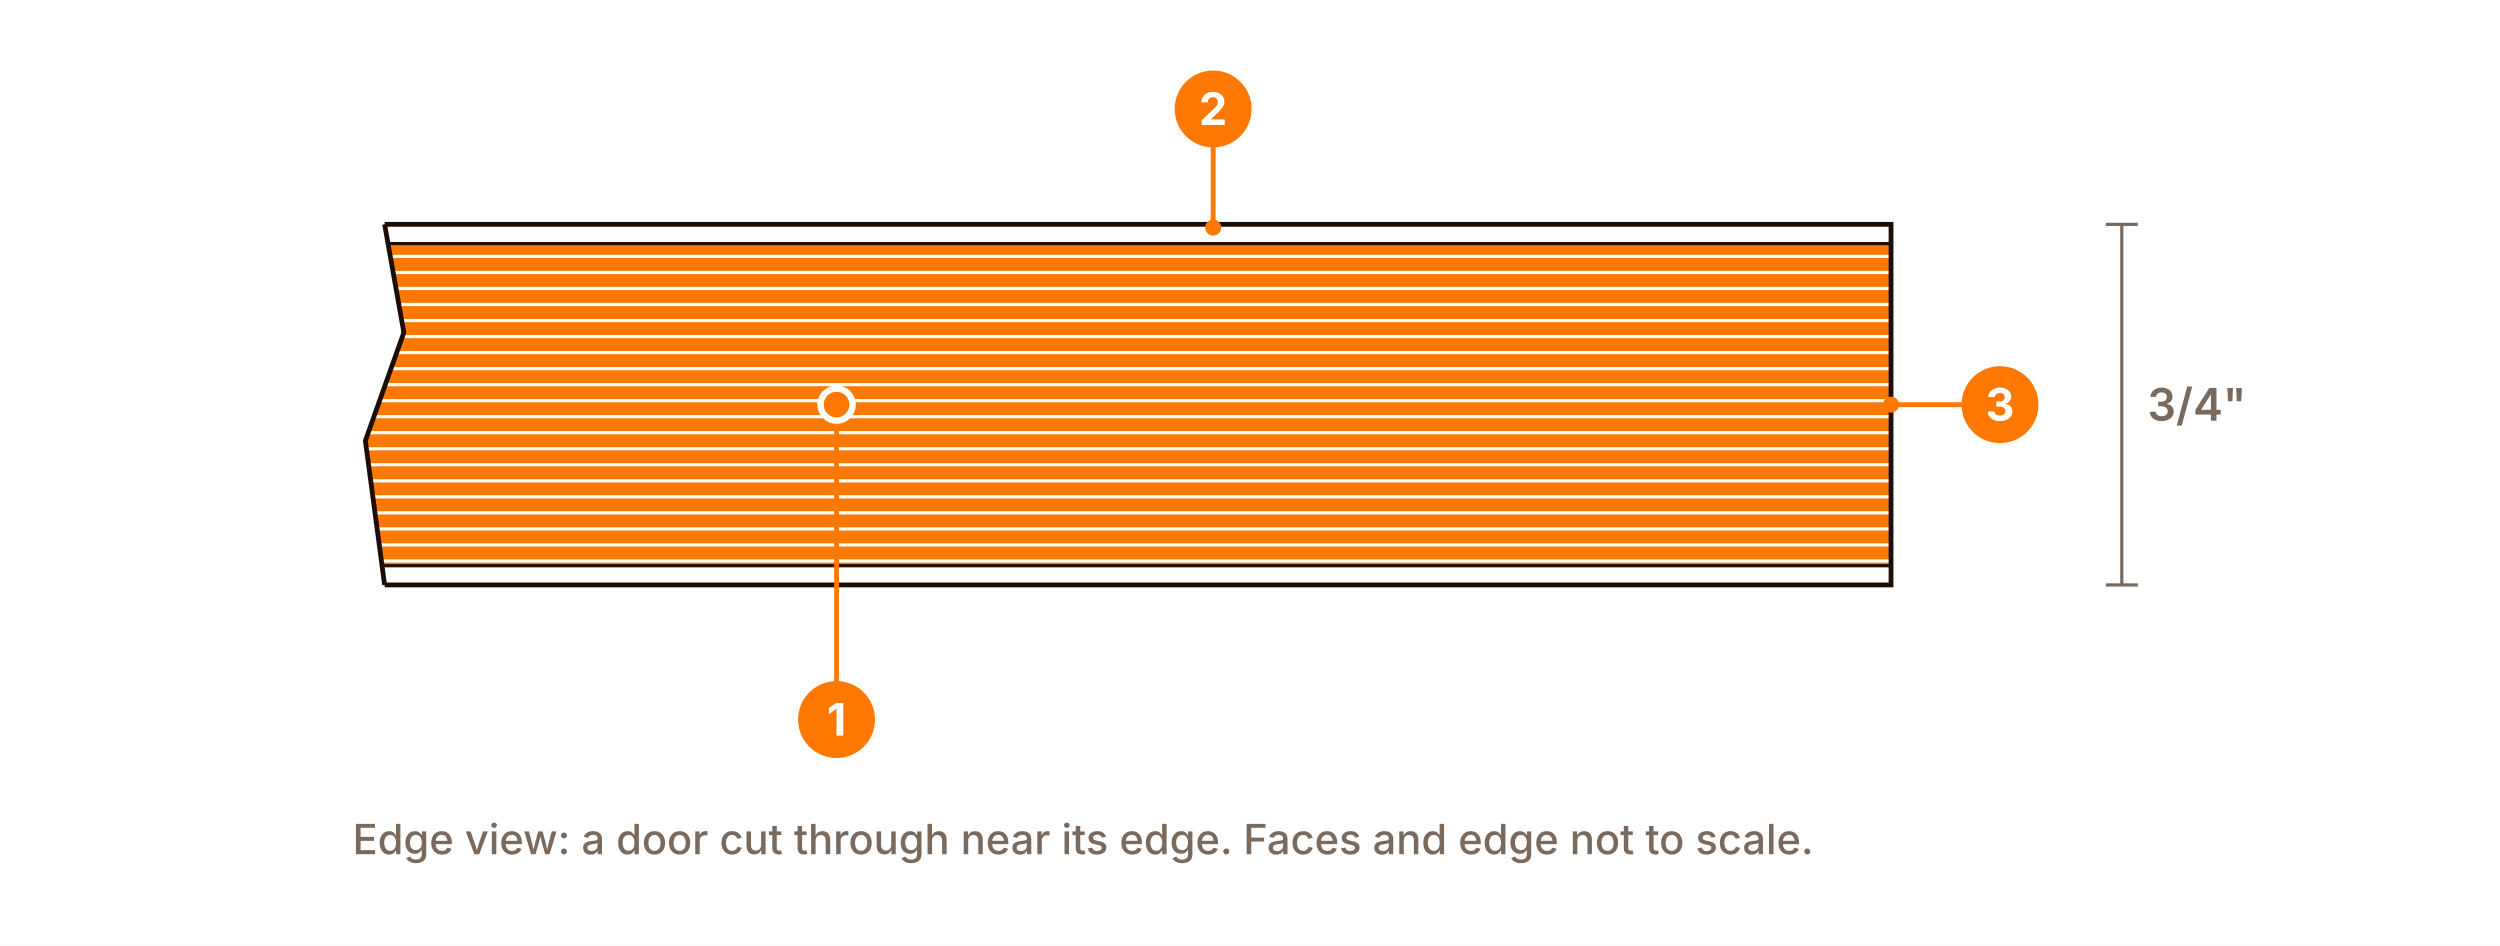
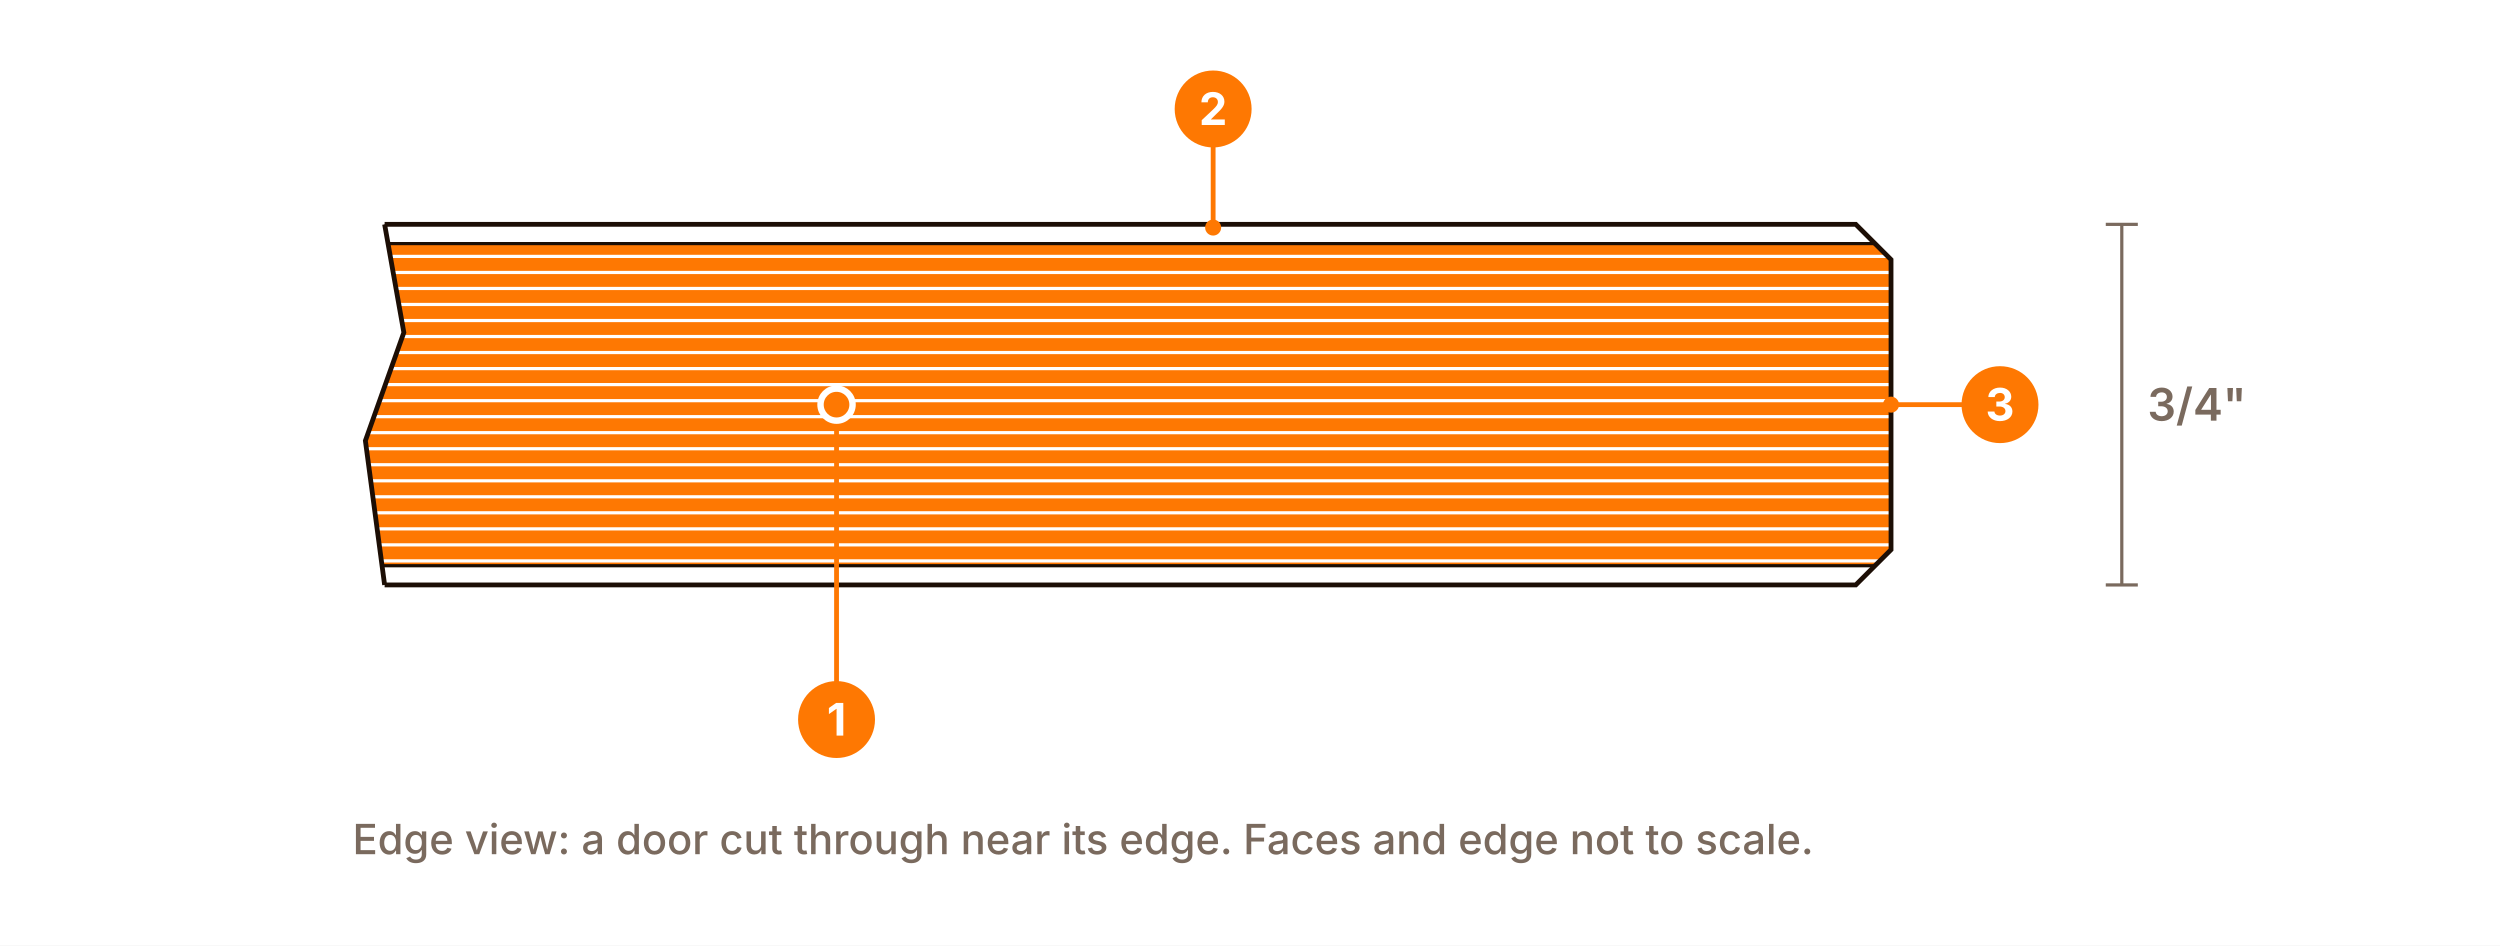
<svg xmlns="http://www.w3.org/2000/svg" viewBox="0 0 780 295" width="780" height="295" role="img" aria-labelledby="t-material-section-phenolic d-material-section-phenolic" font-family="Inter, ui-sans-serif, system-ui, sans-serif">
  <defs>
    <pattern id="hatch-material-section-phenolic" width="8" height="8" patternUnits="userSpaceOnUse" patternTransform="rotate(45)">
      <rect width="8" height="8" fill="#f2f0ec" />
      <line x1="0" y1="0" x2="0" y2="8" stroke="#cfc7bc" stroke-width="1.5" />
    </pattern>
    <marker id="tick-material-section-phenolic" viewBox="0 0 10 10" refX="5" refY="5" markerWidth="8" markerHeight="8" orient="auto">
      <path d="M2 8 L8 2" stroke="#7a6a5e" stroke-width="1.5" />
    </marker>
  </defs>
  <rect width="780" height="295" fill="#ffffff" />
  <clipPath id="m-phenolic-120-70-material-section-phenolic">
-     <path d="M120 70 L126 103.75 L114 137.5 L120 182.5 L590 182.5 L590 70 Z" />
+     <path d="M120 70 L579 70 L590 81 L590 171.5 L579 182.5 L120 182.5 L114 137.5 L126 103.75 Z" />
  </clipPath>
  <g clip-path="url(#m-phenolic-120-70-material-section-phenolic)">
    <rect x="110" y="70" width="480" height="112.5" fill="#fe7802" stroke="none" stroke-width="1.5" />
    <line x1="110" y1="80" x2="590" y2="80" stroke="#fff" stroke-width="1" />
    <line x1="110" y1="85" x2="590" y2="85" stroke="#fff" stroke-width="1" />
    <line x1="110" y1="90" x2="590" y2="90" stroke="#fff" stroke-width="1" />
    <line x1="110" y1="95" x2="590" y2="95" stroke="#fff" stroke-width="1" />
    <line x1="110" y1="100" x2="590" y2="100" stroke="#fff" stroke-width="1" />
    <line x1="110" y1="105" x2="590" y2="105" stroke="#fff" stroke-width="1" />
    <line x1="110" y1="110" x2="590" y2="110" stroke="#fff" stroke-width="1" />
    <line x1="110" y1="115" x2="590" y2="115" stroke="#fff" stroke-width="1" />
    <line x1="110" y1="120" x2="590" y2="120" stroke="#fff" stroke-width="1" />
    <line x1="110" y1="125" x2="590" y2="125" stroke="#fff" stroke-width="1" />
    <line x1="110" y1="130" x2="590" y2="130" stroke="#fff" stroke-width="1" />
    <line x1="110" y1="135" x2="590" y2="135" stroke="#fff" stroke-width="1" />
    <line x1="110" y1="140" x2="590" y2="140" stroke="#fff" stroke-width="1" />
    <line x1="110" y1="145" x2="590" y2="145" stroke="#fff" stroke-width="1" />
    <line x1="110" y1="150" x2="590" y2="150" stroke="#fff" stroke-width="1" />
    <line x1="110" y1="155" x2="590" y2="155" stroke="#fff" stroke-width="1" />
    <line x1="110" y1="160" x2="590" y2="160" stroke="#fff" stroke-width="1" />
    <line x1="110" y1="165" x2="590" y2="165" stroke="#fff" stroke-width="1" />
    <line x1="110" y1="170" x2="590" y2="170" stroke="#fff" stroke-width="1" />
    <line x1="110" y1="175" x2="590" y2="175" stroke="#fff" stroke-width="1" />
    <rect x="110" y="70" width="480" height="6" fill="#ffffff" stroke="#1c0e05" stroke-width="1" />
    <rect x="110" y="176.5" width="480" height="6" fill="#ffffff" stroke="#1c0e05" stroke-width="1" />
  </g>
-   <path d="M120 70 L126 103.75 L114 137.5 L120 182.5 M120 70 L590 70 L590 182.5 L120 182.5" fill="none" stroke="#1c0e05" stroke-width="1.5" />
+   <path d="M120 70 L126 103.75 L114 137.5 L120 182.5 M120 70 L579 70 L590 81 L590 171.5 L579 182.5 L120 182.5" fill="none" stroke="#1c0e05" stroke-width="1.5" />
  <line x1="378.5" y1="34" x2="378.5" y2="71" stroke="#fe7802" stroke-width="1.5" />
  <circle cx="378.5" cy="71" r="2.5" fill="#fe7802" />
  <circle cx="378.5" cy="34" r="12" fill="#fe7802" />
  <text x="378.5" y="39" font-size="14" font-weight="700" fill="#fff" text-anchor="middle">2</text>
  <line x1="624" y1="126.25" x2="590" y2="126.25" stroke="#fe7802" stroke-width="1.5" />
  <circle cx="590" cy="126.25" r="2.5" fill="#fe7802" />
  <circle cx="624" cy="126.25" r="12" fill="#fe7802" />
  <text x="624" y="131.25" font-size="14" font-weight="700" fill="#fff" text-anchor="middle">3</text>
  <line x1="261" y1="224.5" x2="261" y2="126.25" stroke="#fe7802" stroke-width="1.5" />
  <circle cx="261" cy="126.25" r="2.5" fill="#fe7802" />
  <circle cx="261" cy="224.5" r="12" fill="#fe7802" />
  <text x="261" y="229.5" font-size="14" font-weight="700" fill="#fff" text-anchor="middle">1</text>
  <circle cx="261" cy="126.25" r="5" fill="#fe7802" stroke="#fff" stroke-width="2" />
  <line x1="662" y1="70" x2="662" y2="182.5" stroke="#7a6a5e" stroke-width="1" />
  <line x1="657" y1="70" x2="667" y2="70" stroke="#7a6a5e" stroke-width="1" />
  <line x1="657" y1="182.5" x2="667" y2="182.5" stroke="#7a6a5e" stroke-width="1" />
  <text x="670" y="131.25" font-size="14" font-weight="600" fill="#7a6a5e" text-anchor="start">3/4"</text>
  <text x="110" y="266.5" font-size="13" font-weight="500" fill="#7a6a5e" text-anchor="start">Edge view: a door cut through near its edge. Faces and edge not to scale.</text>
</svg>
